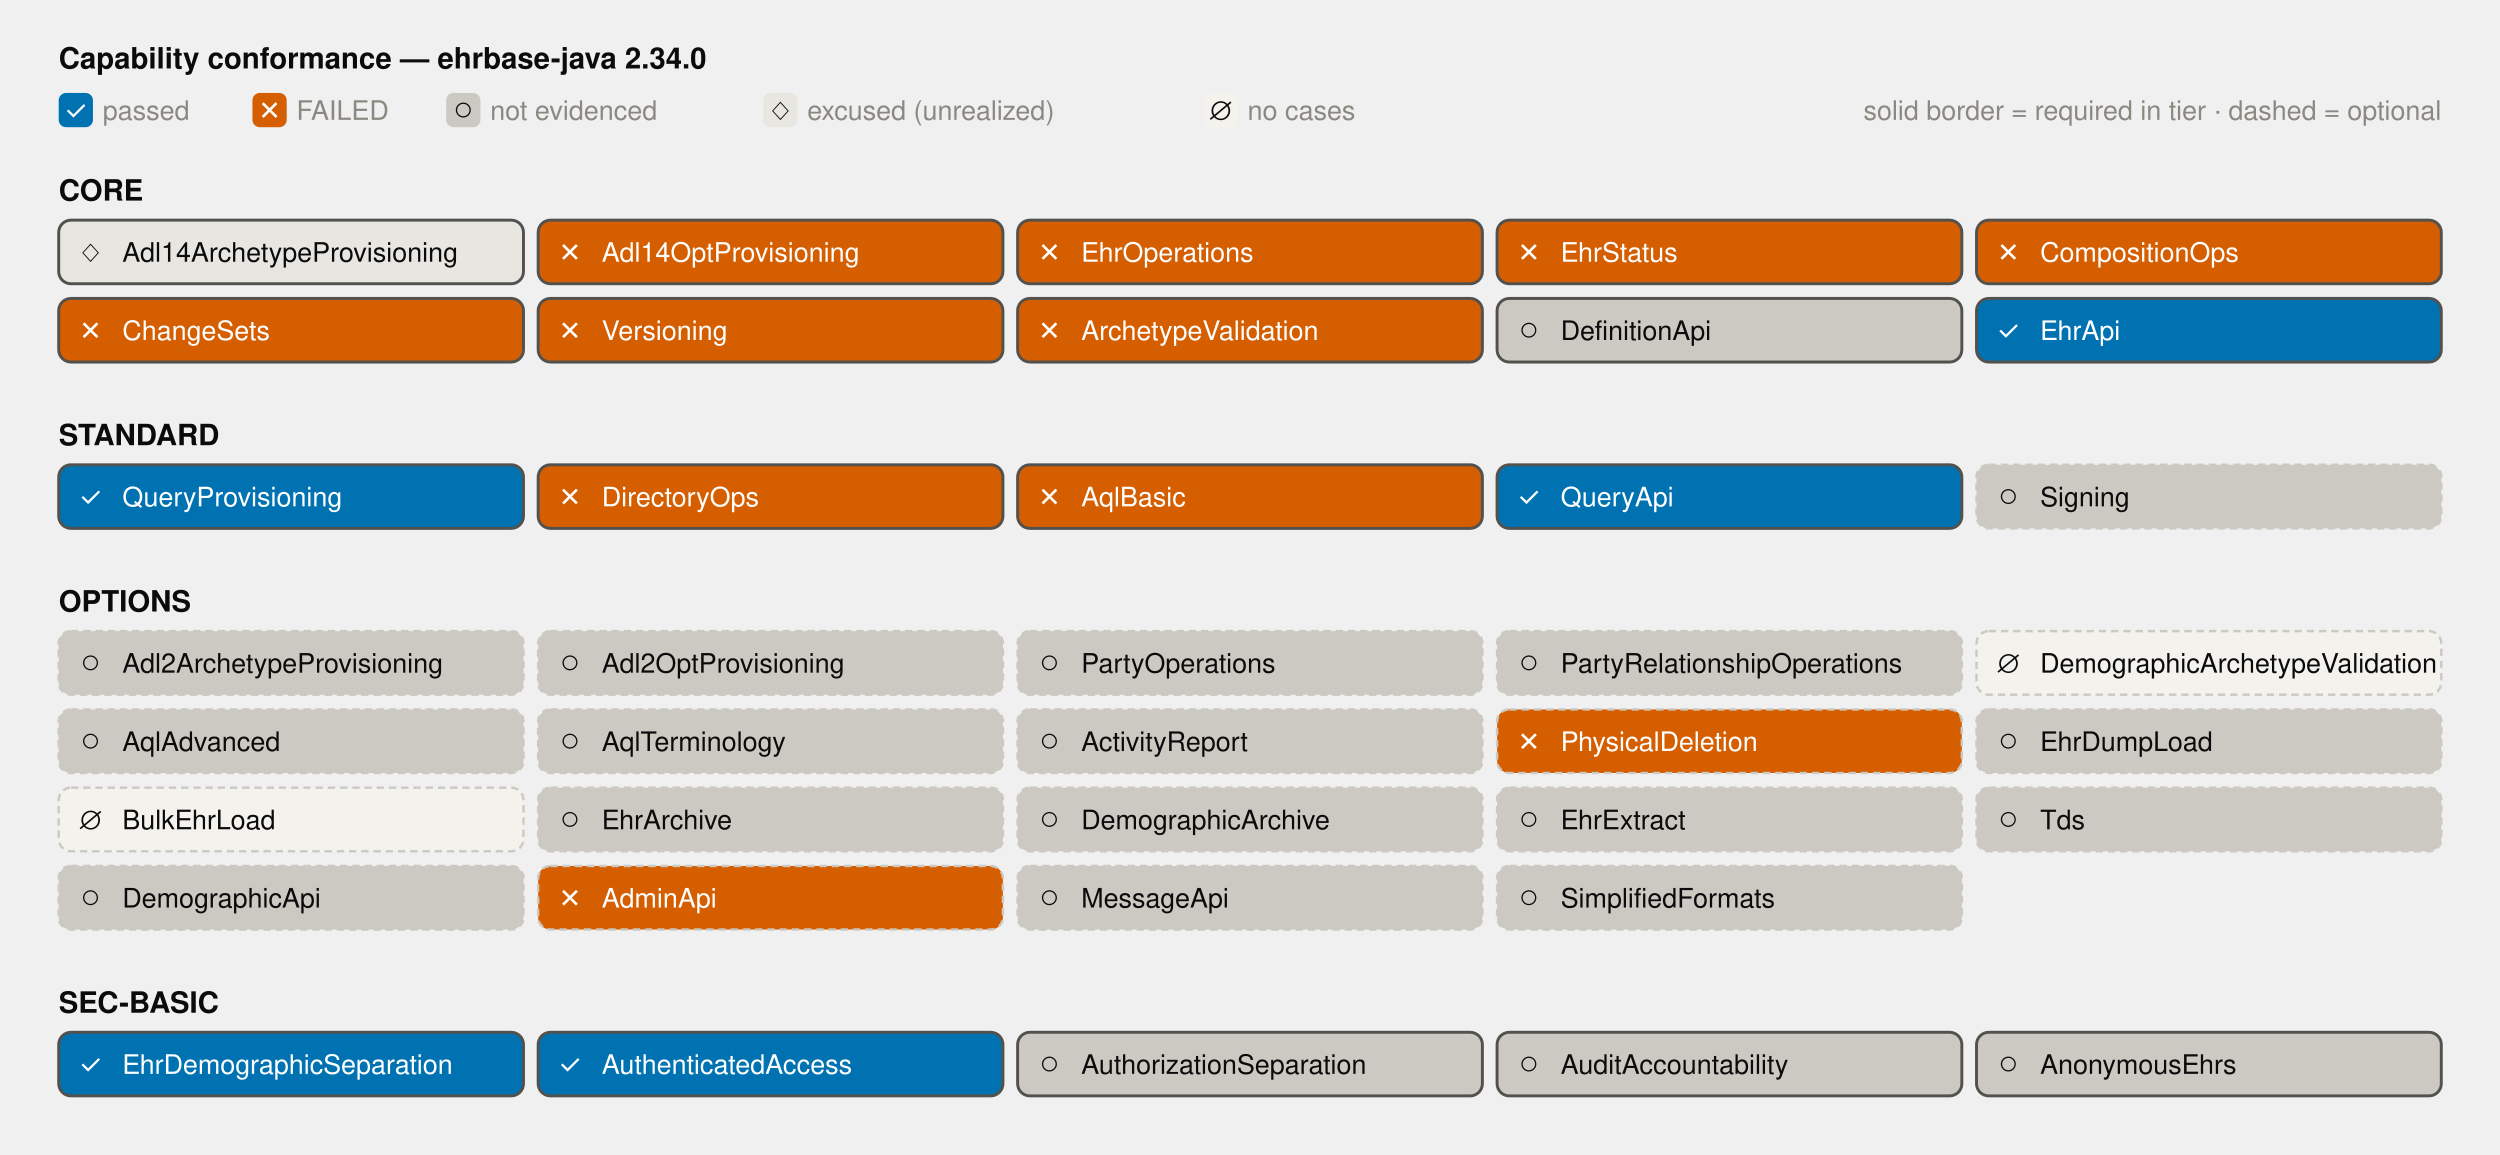
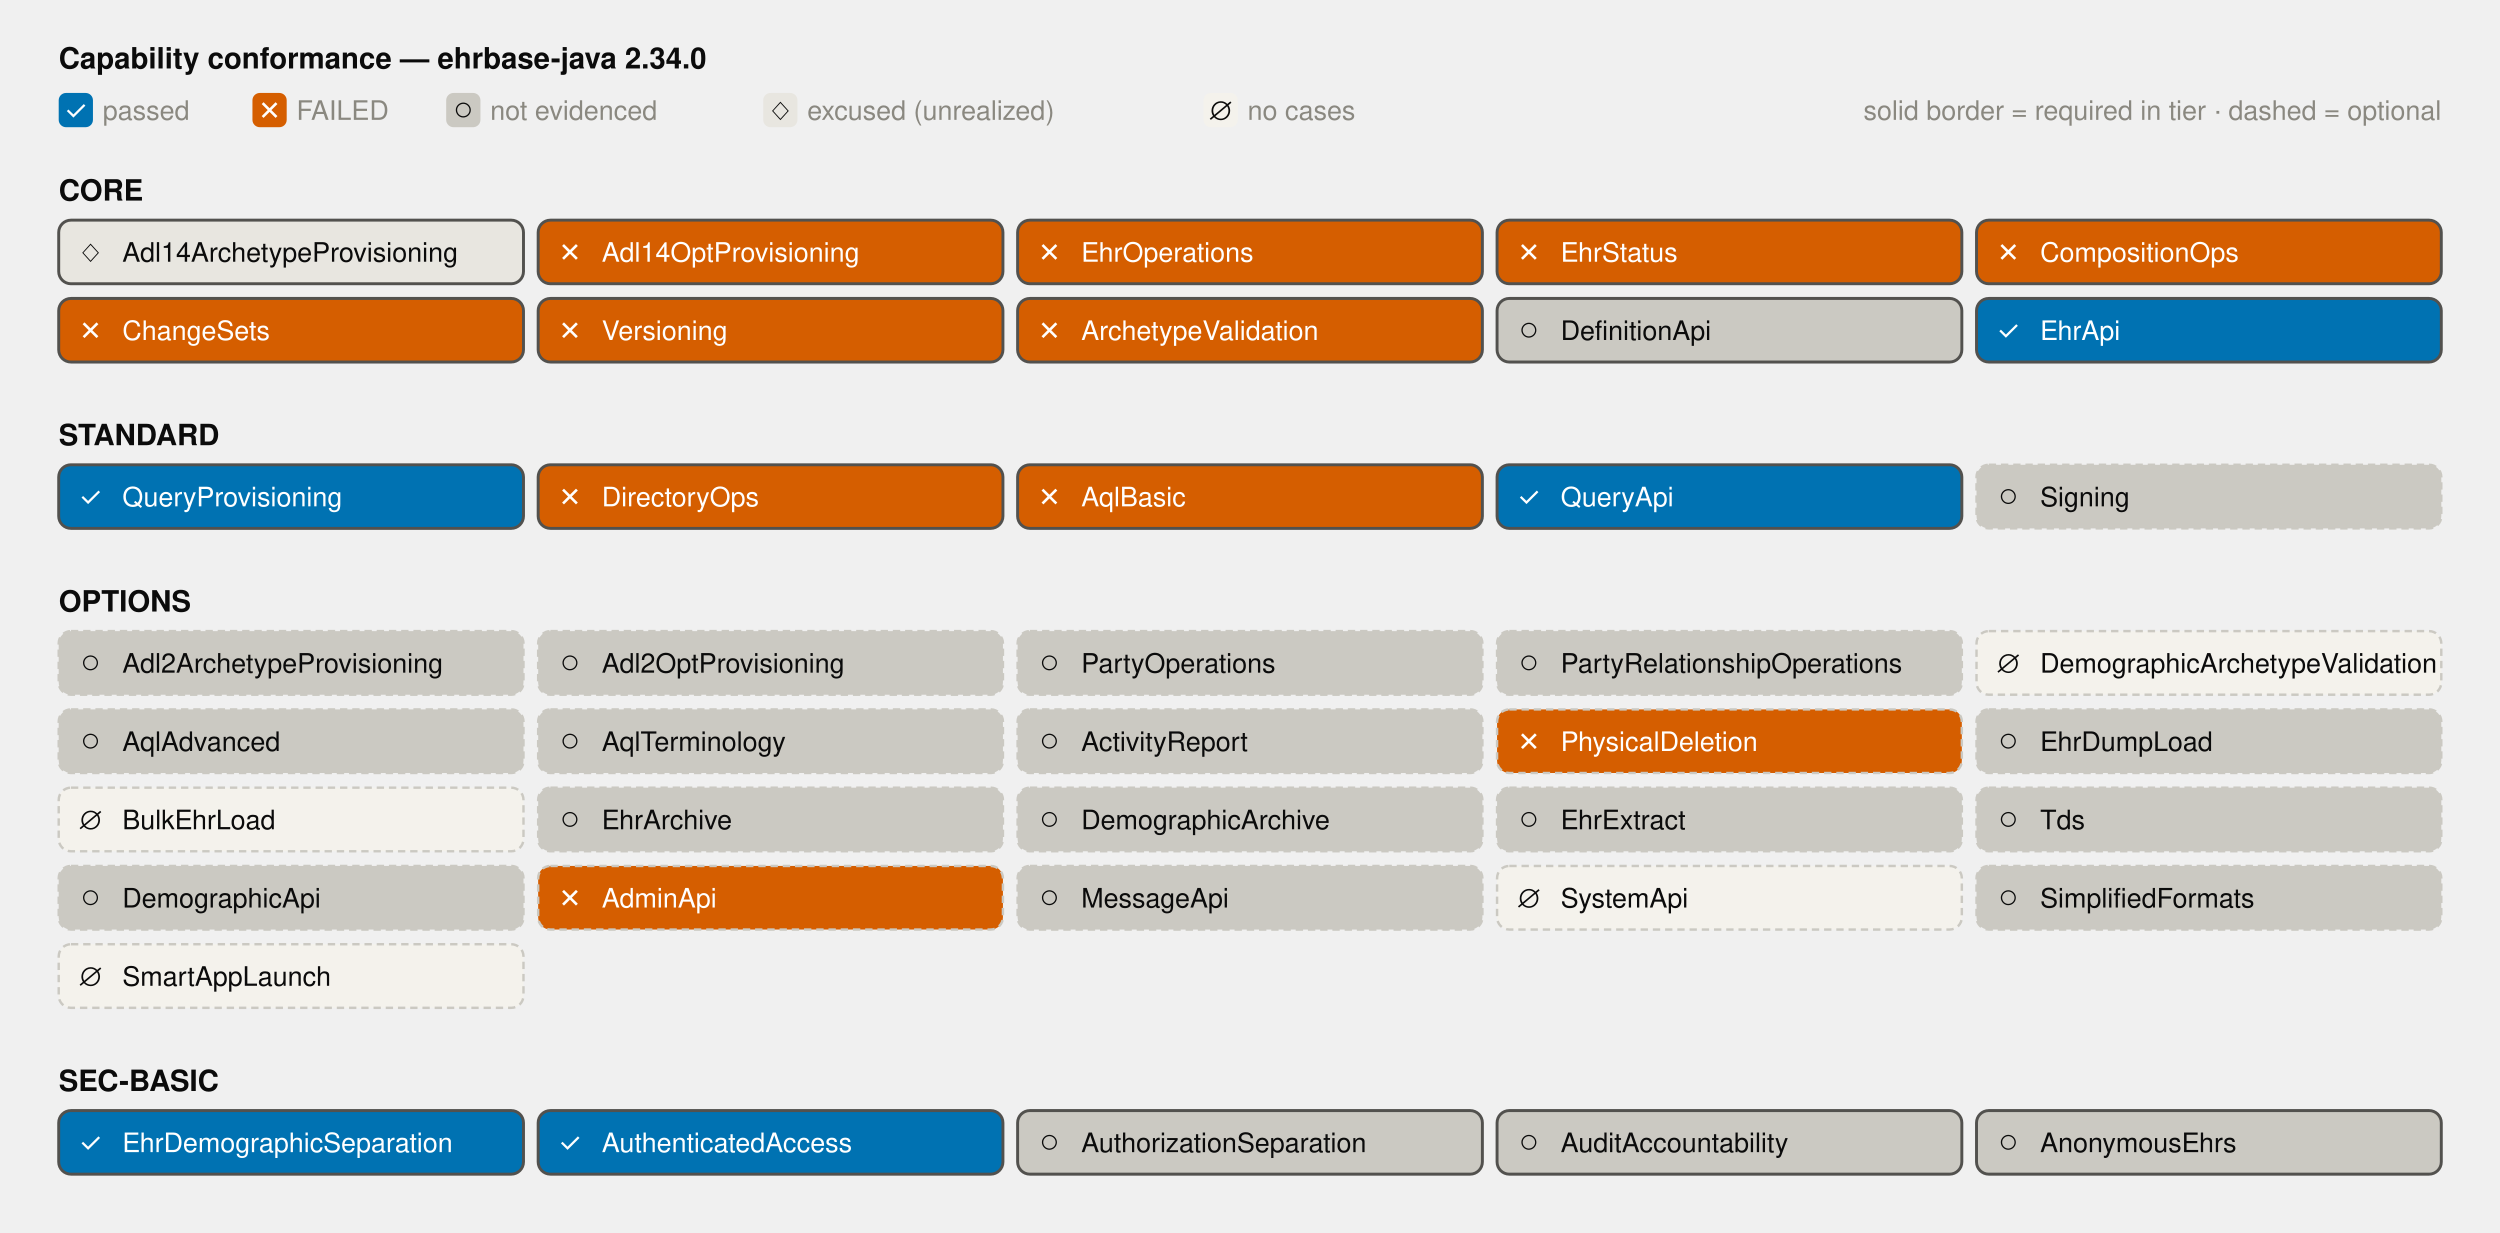
- <svg xmlns="http://www.w3.org/2000/svg" viewBox="0 0 1022 472" width="1022" height="472" role="img">
+ <svg xmlns="http://www.w3.org/2000/svg" viewBox="0 0 1022 504" width="1022" height="504" role="img">
  <style>
text { fill: #52514e; font: 12px -apple-system, 'Segoe UI', Helvetica, Arial, sans-serif; }
.title { fill: #0b0b0b; font-weight: 600; }
.muted { fill: #8a8880; font-size: 11px; }
.grid { stroke: #e4e2dd; stroke-width: 1; }
.cell-label { fill: #ffffff; font-size: 11px; }
.cell-label-dim { fill: #0b0b0b; font-size: 11px; }
.ev-passed { fill: #0072b2; }
.ev-failed { fill: #d55e00; }
.ev-not-evidenced { fill: #cbc9c2; }
.ev-unrealized { fill: #e8e6e0; }
.ev-no-cases { fill: #f4f2ec; }
.cell-required { stroke: #52514e; stroke-width: 1.2; }
.cell-optional { stroke: #cbc9c2; stroke-width: 1; stroke-dasharray: 3 2; }
.bar-passed { fill: #0072b2; }
.bar-failed { fill: #d55e00; }
.bar-errored { fill: #e69f00; }
.bar-na { fill: #cbc9c2; }
.seg-label { fill: #ffffff; font-size: 10.5px; }
.seg-label-dim { fill: #0b0b0b; font-size: 10.5px; }
@media (prefers-color-scheme: dark) {
text { fill: #c3c2b7; }
.title { fill: #ffffff; }
.muted { fill: #8f8e85; }
.grid { stroke: #3a3a38; }
.cell-label { fill: #ffffff; }
.cell-label-dim { fill: #e8e6e0; }
.ev-passed { fill: #3987e5; }
.ev-failed { fill: #e5484d; }
.ev-not-evidenced { fill: #4a4a47; }
.ev-unrealized { fill: #3a3a38; }
.ev-no-cases { fill: #2e2e2c; }
.cell-required { stroke: #c3c2b7; }
.cell-optional { stroke: #4a4a47; }
.bar-passed { fill: #3987e5; }
.bar-failed { fill: #e5484d; }
.bar-errored { fill: #d9a514; }
.bar-na { fill: #4a4a47; }
.seg-label-dim { fill: #e8e6e0; }
}
</style>
  <text x="24" y="28" class="title">Capability conformance — ehrbase-java 2.34.0</text>
  <rect x="24" y="38" width="14" height="14" rx="3" class="ev-passed" />
  <text x="31" y="49" class="cell-label" text-anchor="middle" font-size="10">✓</text>
  <text x="42" y="49" class="muted">passed</text>
  <rect x="103.2" y="38" width="14" height="14" rx="3" class="ev-failed" />
  <text x="110.2" y="49" class="cell-label" text-anchor="middle" font-size="10">✕</text>
  <text x="121.2" y="49" class="muted">FAILED</text>
  <rect x="182.4" y="38" width="14" height="14" rx="3" class="ev-not-evidenced" />
  <text x="189.4" y="49" class="cell-label-dim" text-anchor="middle" font-size="10">○</text>
  <text x="200.4" y="49" class="muted">not evidenced</text>
  <rect x="312" y="38" width="14" height="14" rx="3" class="ev-unrealized" />
  <text x="319" y="49" class="cell-label-dim" text-anchor="middle" font-size="10">◇</text>
  <text x="330" y="49" class="muted">excused (unrealized)</text>
  <rect x="492" y="38" width="14" height="14" rx="3" class="ev-no-cases" />
  <text x="499" y="49" class="cell-label-dim" text-anchor="middle" font-size="10">∅</text>
  <text x="510" y="49" class="muted">no cases</text>
  <text x="998" y="49" class="muted" text-anchor="end">solid border = required in tier · dashed = optional</text>
  <text x="24" y="82" class="title" font-size="12">CORE</text>
  <rect x="24" y="90" width="190" height="26" rx="5" class="ev-unrealized cell-required" />
  <text x="37" y="107" class="cell-label-dim" text-anchor="middle">◇</text>
  <text x="50" y="107" class="cell-label-dim sm">Adl14ArchetypeProvisioning</text>
  <rect x="220" y="90" width="190" height="26" rx="5" class="ev-failed cell-required" />
  <text x="233" y="107" class="cell-label" text-anchor="middle">✕</text>
  <text x="246" y="107" class="cell-label">Adl14OptProvisioning</text>
  <rect x="416" y="90" width="190" height="26" rx="5" class="ev-failed cell-required" />
  <text x="429" y="107" class="cell-label" text-anchor="middle">✕</text>
  <text x="442" y="107" class="cell-label">EhrOperations</text>
  <rect x="612" y="90" width="190" height="26" rx="5" class="ev-failed cell-required" />
  <text x="625" y="107" class="cell-label" text-anchor="middle">✕</text>
  <text x="638" y="107" class="cell-label">EhrStatus</text>
  <rect x="808" y="90" width="190" height="26" rx="5" class="ev-failed cell-required" />
  <text x="821" y="107" class="cell-label" text-anchor="middle">✕</text>
  <text x="834" y="107" class="cell-label">CompositionOps</text>
  <rect x="24" y="122" width="190" height="26" rx="5" class="ev-failed cell-required" />
  <text x="37" y="139" class="cell-label" text-anchor="middle">✕</text>
  <text x="50" y="139" class="cell-label">ChangeSets</text>
  <rect x="220" y="122" width="190" height="26" rx="5" class="ev-failed cell-required" />
  <text x="233" y="139" class="cell-label" text-anchor="middle">✕</text>
  <text x="246" y="139" class="cell-label">Versioning</text>
  <rect x="416" y="122" width="190" height="26" rx="5" class="ev-failed cell-required" />
  <text x="429" y="139" class="cell-label" text-anchor="middle">✕</text>
  <text x="442" y="139" class="cell-label">ArchetypeValidation</text>
  <rect x="612" y="122" width="190" height="26" rx="5" class="ev-not-evidenced cell-required" />
  <text x="625" y="139" class="cell-label-dim" text-anchor="middle">○</text>
  <text x="638" y="139" class="cell-label-dim">DefinitionApi</text>
  <rect x="808" y="122" width="190" height="26" rx="5" class="ev-passed cell-required" />
  <text x="821" y="139" class="cell-label" text-anchor="middle">✓</text>
  <text x="834" y="139" class="cell-label">EhrApi</text>
  <text x="24" y="182" class="title" font-size="12">STANDARD</text>
  <rect x="24" y="190" width="190" height="26" rx="5" class="ev-passed cell-required" />
  <text x="37" y="207" class="cell-label" text-anchor="middle">✓</text>
  <text x="50" y="207" class="cell-label">QueryProvisioning</text>
  <rect x="220" y="190" width="190" height="26" rx="5" class="ev-failed cell-required" />
  <text x="233" y="207" class="cell-label" text-anchor="middle">✕</text>
  <text x="246" y="207" class="cell-label">DirectoryOps</text>
  <rect x="416" y="190" width="190" height="26" rx="5" class="ev-failed cell-required" />
  <text x="429" y="207" class="cell-label" text-anchor="middle">✕</text>
  <text x="442" y="207" class="cell-label">AqlBasic</text>
  <rect x="612" y="190" width="190" height="26" rx="5" class="ev-passed cell-required" />
  <text x="625" y="207" class="cell-label" text-anchor="middle">✓</text>
  <text x="638" y="207" class="cell-label">QueryApi</text>
  <rect x="808" y="190" width="190" height="26" rx="5" class="ev-not-evidenced cell-optional" />
  <text x="821" y="207" class="cell-label-dim" text-anchor="middle">○</text>
  <text x="834" y="207" class="cell-label-dim">Signing</text>
  <text x="24" y="250" class="title" font-size="12">OPTIONS</text>
  <rect x="24" y="258" width="190" height="26" rx="5" class="ev-not-evidenced cell-optional" />
  <text x="37" y="275" class="cell-label-dim" text-anchor="middle">○</text>
  <text x="50" y="275" class="cell-label-dim sm">Adl2ArchetypeProvisioning</text>
  <rect x="220" y="258" width="190" height="26" rx="5" class="ev-not-evidenced cell-optional" />
  <text x="233" y="275" class="cell-label-dim" text-anchor="middle">○</text>
  <text x="246" y="275" class="cell-label-dim">Adl2OptProvisioning</text>
  <rect x="416" y="258" width="190" height="26" rx="5" class="ev-not-evidenced cell-optional" />
  <text x="429" y="275" class="cell-label-dim" text-anchor="middle">○</text>
  <text x="442" y="275" class="cell-label-dim">PartyOperations</text>
  <rect x="612" y="258" width="190" height="26" rx="5" class="ev-not-evidenced cell-optional" />
  <text x="625" y="275" class="cell-label-dim" text-anchor="middle">○</text>
  <text x="638" y="275" class="cell-label-dim sm">PartyRelationshipOperations</text>
  <rect x="808" y="258" width="190" height="26" rx="5" class="ev-no-cases cell-optional" />
  <text x="821" y="275" class="cell-label-dim" text-anchor="middle">∅</text>
  <text x="834" y="275" class="cell-label-dim sm">DemographicArchetypeValidation</text>
  <rect x="24" y="290" width="190" height="26" rx="5" class="ev-not-evidenced cell-optional" />
  <text x="37" y="307" class="cell-label-dim" text-anchor="middle">○</text>
  <text x="50" y="307" class="cell-label-dim">AqlAdvanced</text>
  <rect x="220" y="290" width="190" height="26" rx="5" class="ev-not-evidenced cell-optional" />
  <text x="233" y="307" class="cell-label-dim" text-anchor="middle">○</text>
  <text x="246" y="307" class="cell-label-dim">AqlTerminology</text>
  <rect x="416" y="290" width="190" height="26" rx="5" class="ev-not-evidenced cell-optional" />
  <text x="429" y="307" class="cell-label-dim" text-anchor="middle">○</text>
  <text x="442" y="307" class="cell-label-dim">ActivityReport</text>
  <rect x="612" y="290" width="190" height="26" rx="5" class="ev-failed cell-optional" />
  <text x="625" y="307" class="cell-label" text-anchor="middle">✕</text>
  <text x="638" y="307" class="cell-label">PhysicalDeletion</text>
  <rect x="808" y="290" width="190" height="26" rx="5" class="ev-not-evidenced cell-optional" />
  <text x="821" y="307" class="cell-label-dim" text-anchor="middle">○</text>
  <text x="834" y="307" class="cell-label-dim">EhrDumpLoad</text>
  <rect x="24" y="322" width="190" height="26" rx="5" class="ev-no-cases cell-optional" />
  <text x="37" y="339" class="cell-label-dim" text-anchor="middle">∅</text>
  <text x="50" y="339" class="cell-label-dim">BulkEhrLoad</text>
  <rect x="220" y="322" width="190" height="26" rx="5" class="ev-not-evidenced cell-optional" />
  <text x="233" y="339" class="cell-label-dim" text-anchor="middle">○</text>
  <text x="246" y="339" class="cell-label-dim">EhrArchive</text>
  <rect x="416" y="322" width="190" height="26" rx="5" class="ev-not-evidenced cell-optional" />
  <text x="429" y="339" class="cell-label-dim" text-anchor="middle">○</text>
  <text x="442" y="339" class="cell-label-dim">DemographicArchive</text>
  <rect x="612" y="322" width="190" height="26" rx="5" class="ev-not-evidenced cell-optional" />
  <text x="625" y="339" class="cell-label-dim" text-anchor="middle">○</text>
  <text x="638" y="339" class="cell-label-dim">EhrExtract</text>
  <rect x="808" y="322" width="190" height="26" rx="5" class="ev-not-evidenced cell-optional" />
  <text x="821" y="339" class="cell-label-dim" text-anchor="middle">○</text>
  <text x="834" y="339" class="cell-label-dim">Tds</text>
  <rect x="24" y="354" width="190" height="26" rx="5" class="ev-not-evidenced cell-optional" />
  <text x="37" y="371" class="cell-label-dim" text-anchor="middle">○</text>
  <text x="50" y="371" class="cell-label-dim">DemographicApi</text>
  <rect x="220" y="354" width="190" height="26" rx="5" class="ev-failed cell-optional" />
  <text x="233" y="371" class="cell-label" text-anchor="middle">✕</text>
  <text x="246" y="371" class="cell-label">AdminApi</text>
  <rect x="416" y="354" width="190" height="26" rx="5" class="ev-not-evidenced cell-optional" />
  <text x="429" y="371" class="cell-label-dim" text-anchor="middle">○</text>
  <text x="442" y="371" class="cell-label-dim">MessageApi</text>
-   <rect x="612" y="354" width="190" height="26" rx="5" class="ev-not-evidenced cell-optional" />
-   <text x="625" y="371" class="cell-label-dim" text-anchor="middle">○</text>
-   <text x="638" y="371" class="cell-label-dim">SimplifiedFormats</text>
-   <text x="24" y="414" class="title" font-size="12">SEC-BASIC</text>
-   <rect x="24" y="422" width="190" height="26" rx="5" class="ev-passed cell-required" />
-   <text x="37" y="439" class="cell-label" text-anchor="middle">✓</text>
-   <text x="50" y="439" class="cell-label">EhrDemographicSeparation</text>
-   <rect x="220" y="422" width="190" height="26" rx="5" class="ev-passed cell-required" />
-   <text x="233" y="439" class="cell-label" text-anchor="middle">✓</text>
-   <text x="246" y="439" class="cell-label">AuthenticatedAccess</text>
-   <rect x="416" y="422" width="190" height="26" rx="5" class="ev-not-evidenced cell-required" />
-   <text x="429" y="439" class="cell-label-dim" text-anchor="middle">○</text>
-   <text x="442" y="439" class="cell-label-dim">AuthorizationSeparation</text>
-   <rect x="612" y="422" width="190" height="26" rx="5" class="ev-not-evidenced cell-required" />
-   <text x="625" y="439" class="cell-label-dim" text-anchor="middle">○</text>
-   <text x="638" y="439" class="cell-label-dim">AuditAccountability</text>
-   <rect x="808" y="422" width="190" height="26" rx="5" class="ev-not-evidenced cell-required" />
-   <text x="821" y="439" class="cell-label-dim" text-anchor="middle">○</text>
-   <text x="834" y="439" class="cell-label-dim">AnonymousEhrs</text>
+   <rect x="612" y="354" width="190" height="26" rx="5" class="ev-no-cases cell-optional" />
+   <text x="625" y="371" class="cell-label-dim" text-anchor="middle">∅</text>
+   <text x="638" y="371" class="cell-label-dim">SystemApi</text>
+   <rect x="808" y="354" width="190" height="26" rx="5" class="ev-not-evidenced cell-optional" />
+   <text x="821" y="371" class="cell-label-dim" text-anchor="middle">○</text>
+   <text x="834" y="371" class="cell-label-dim">SimplifiedFormats</text>
+   <rect x="24" y="386" width="190" height="26" rx="5" class="ev-no-cases cell-optional" />
+   <text x="37" y="403" class="cell-label-dim" text-anchor="middle">∅</text>
+   <text x="50" y="403" class="cell-label-dim">SmartAppLaunch</text>
+   <text x="24" y="446" class="title" font-size="12">SEC-BASIC</text>
+   <rect x="24" y="454" width="190" height="26" rx="5" class="ev-passed cell-required" />
+   <text x="37" y="471" class="cell-label" text-anchor="middle">✓</text>
+   <text x="50" y="471" class="cell-label">EhrDemographicSeparation</text>
+   <rect x="220" y="454" width="190" height="26" rx="5" class="ev-passed cell-required" />
+   <text x="233" y="471" class="cell-label" text-anchor="middle">✓</text>
+   <text x="246" y="471" class="cell-label">AuthenticatedAccess</text>
+   <rect x="416" y="454" width="190" height="26" rx="5" class="ev-not-evidenced cell-required" />
+   <text x="429" y="471" class="cell-label-dim" text-anchor="middle">○</text>
+   <text x="442" y="471" class="cell-label-dim">AuthorizationSeparation</text>
+   <rect x="612" y="454" width="190" height="26" rx="5" class="ev-not-evidenced cell-required" />
+   <text x="625" y="471" class="cell-label-dim" text-anchor="middle">○</text>
+   <text x="638" y="471" class="cell-label-dim">AuditAccountability</text>
+   <rect x="808" y="454" width="190" height="26" rx="5" class="ev-not-evidenced cell-required" />
+   <text x="821" y="471" class="cell-label-dim" text-anchor="middle">○</text>
+   <text x="834" y="471" class="cell-label-dim">AnonymousEhrs</text>
</svg>
